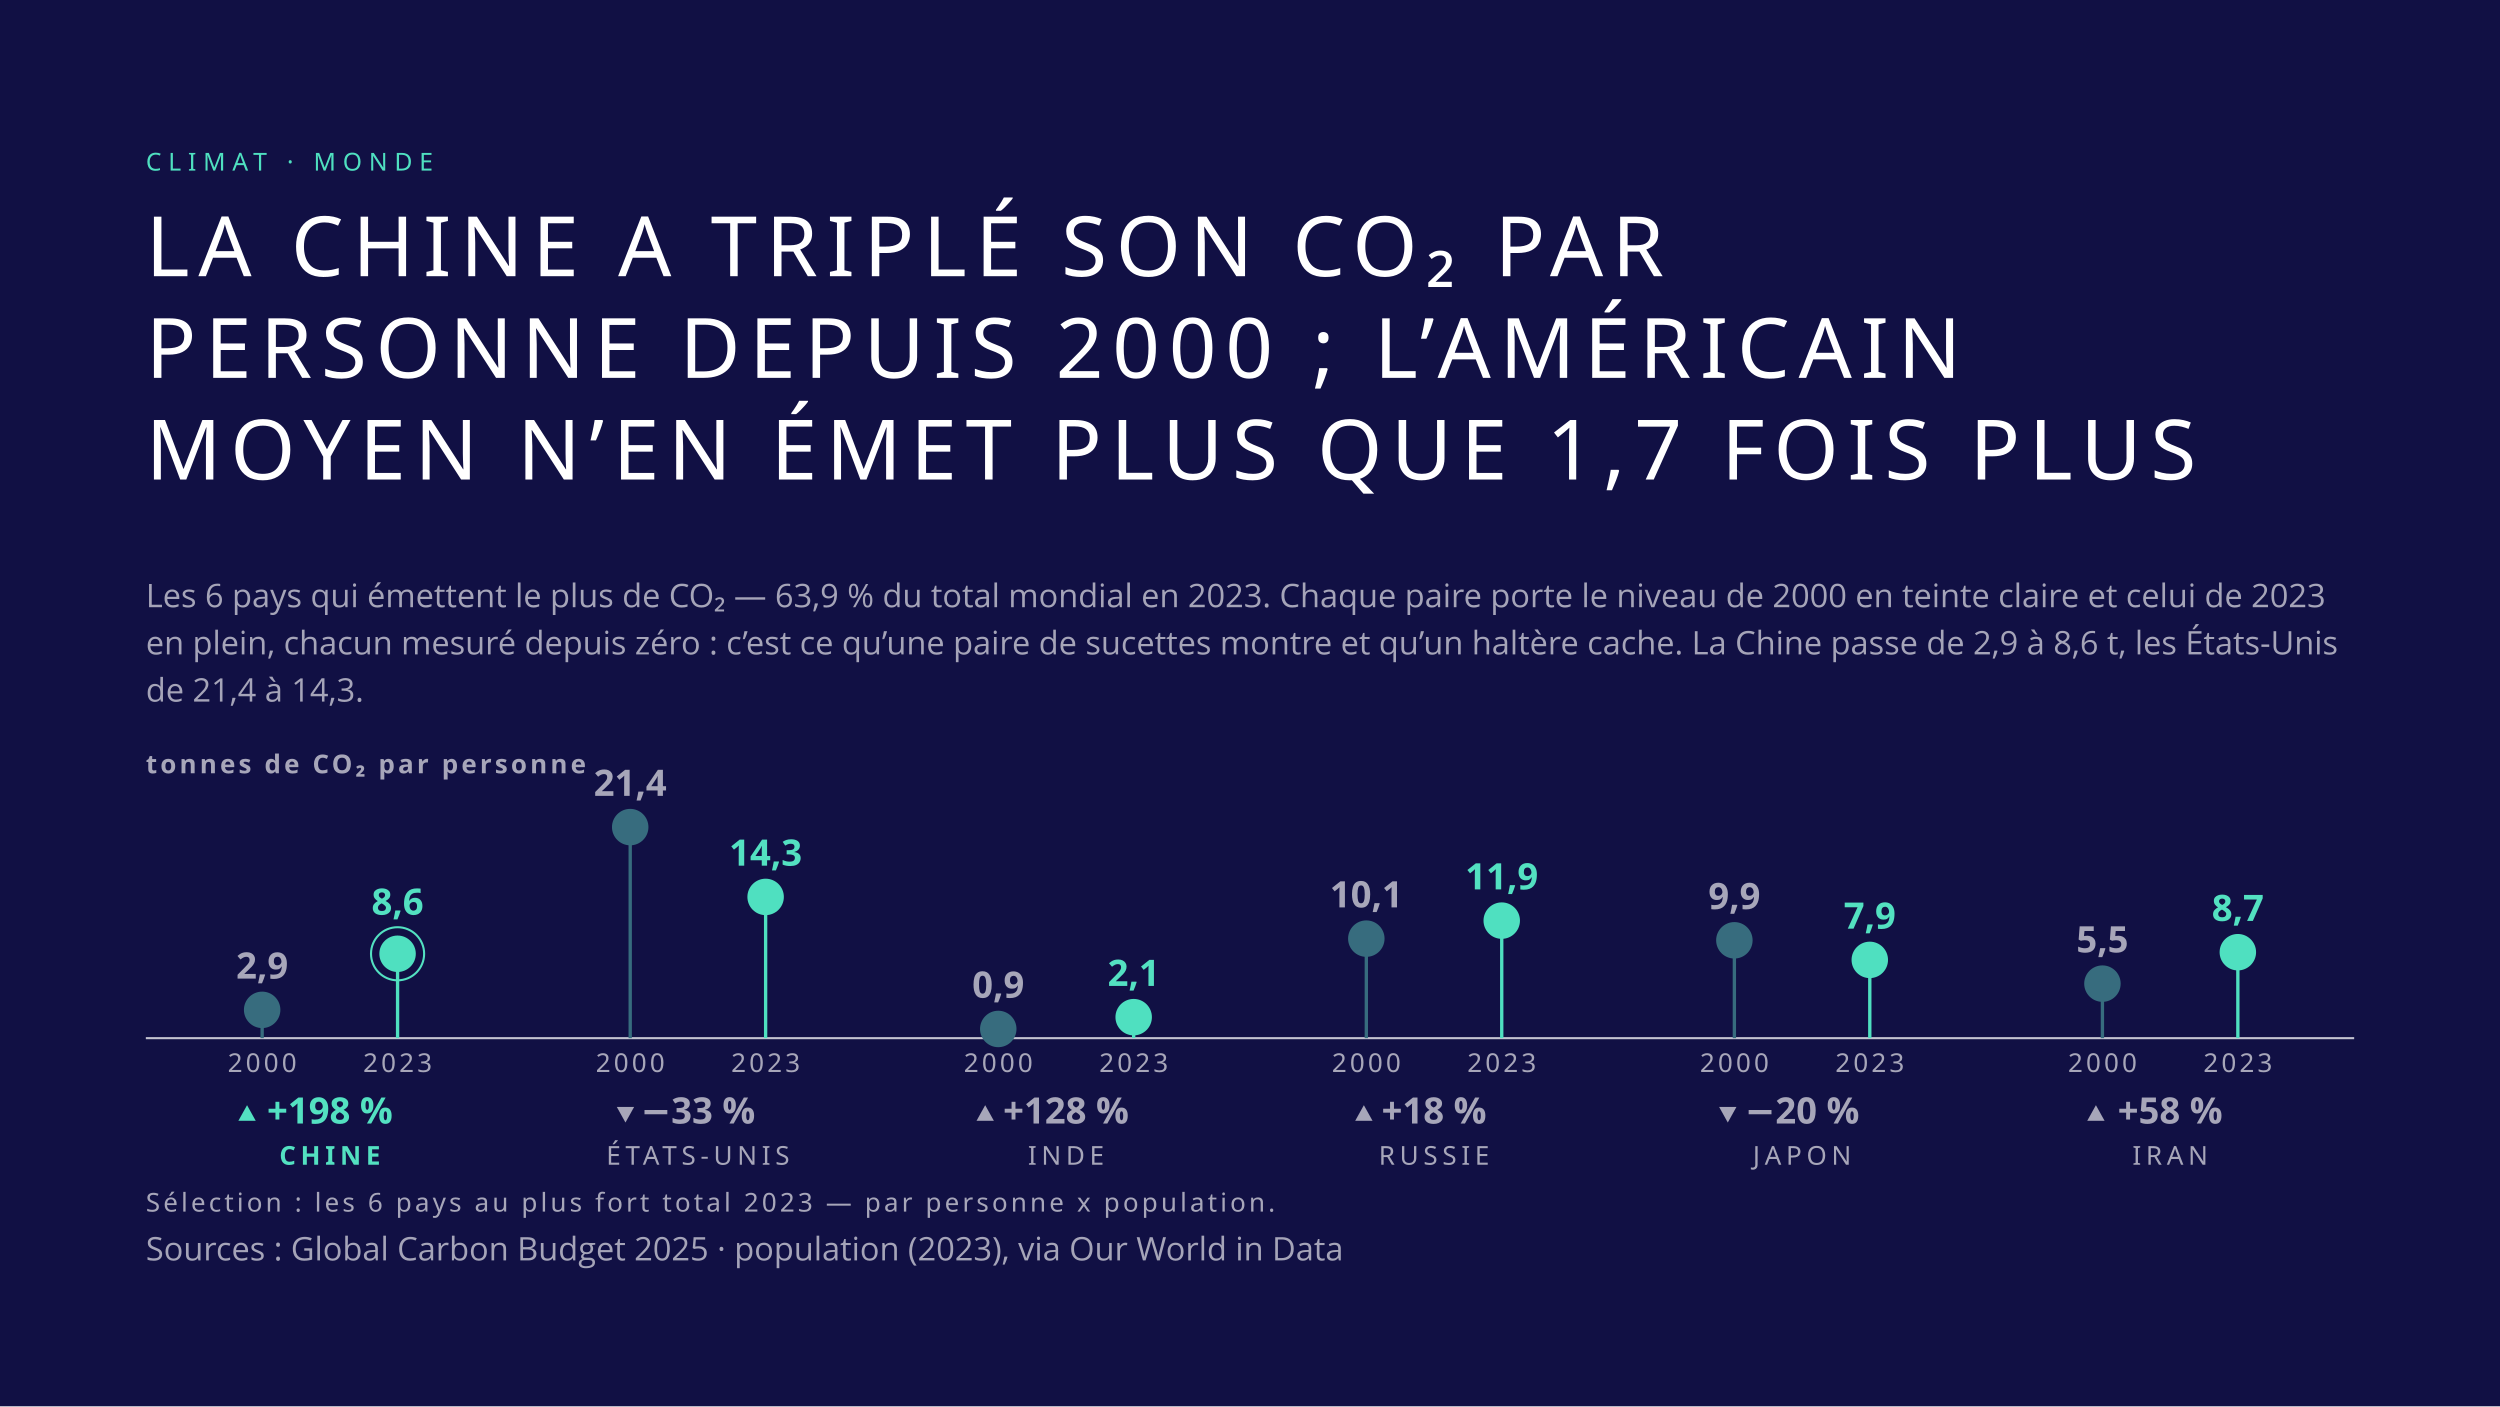
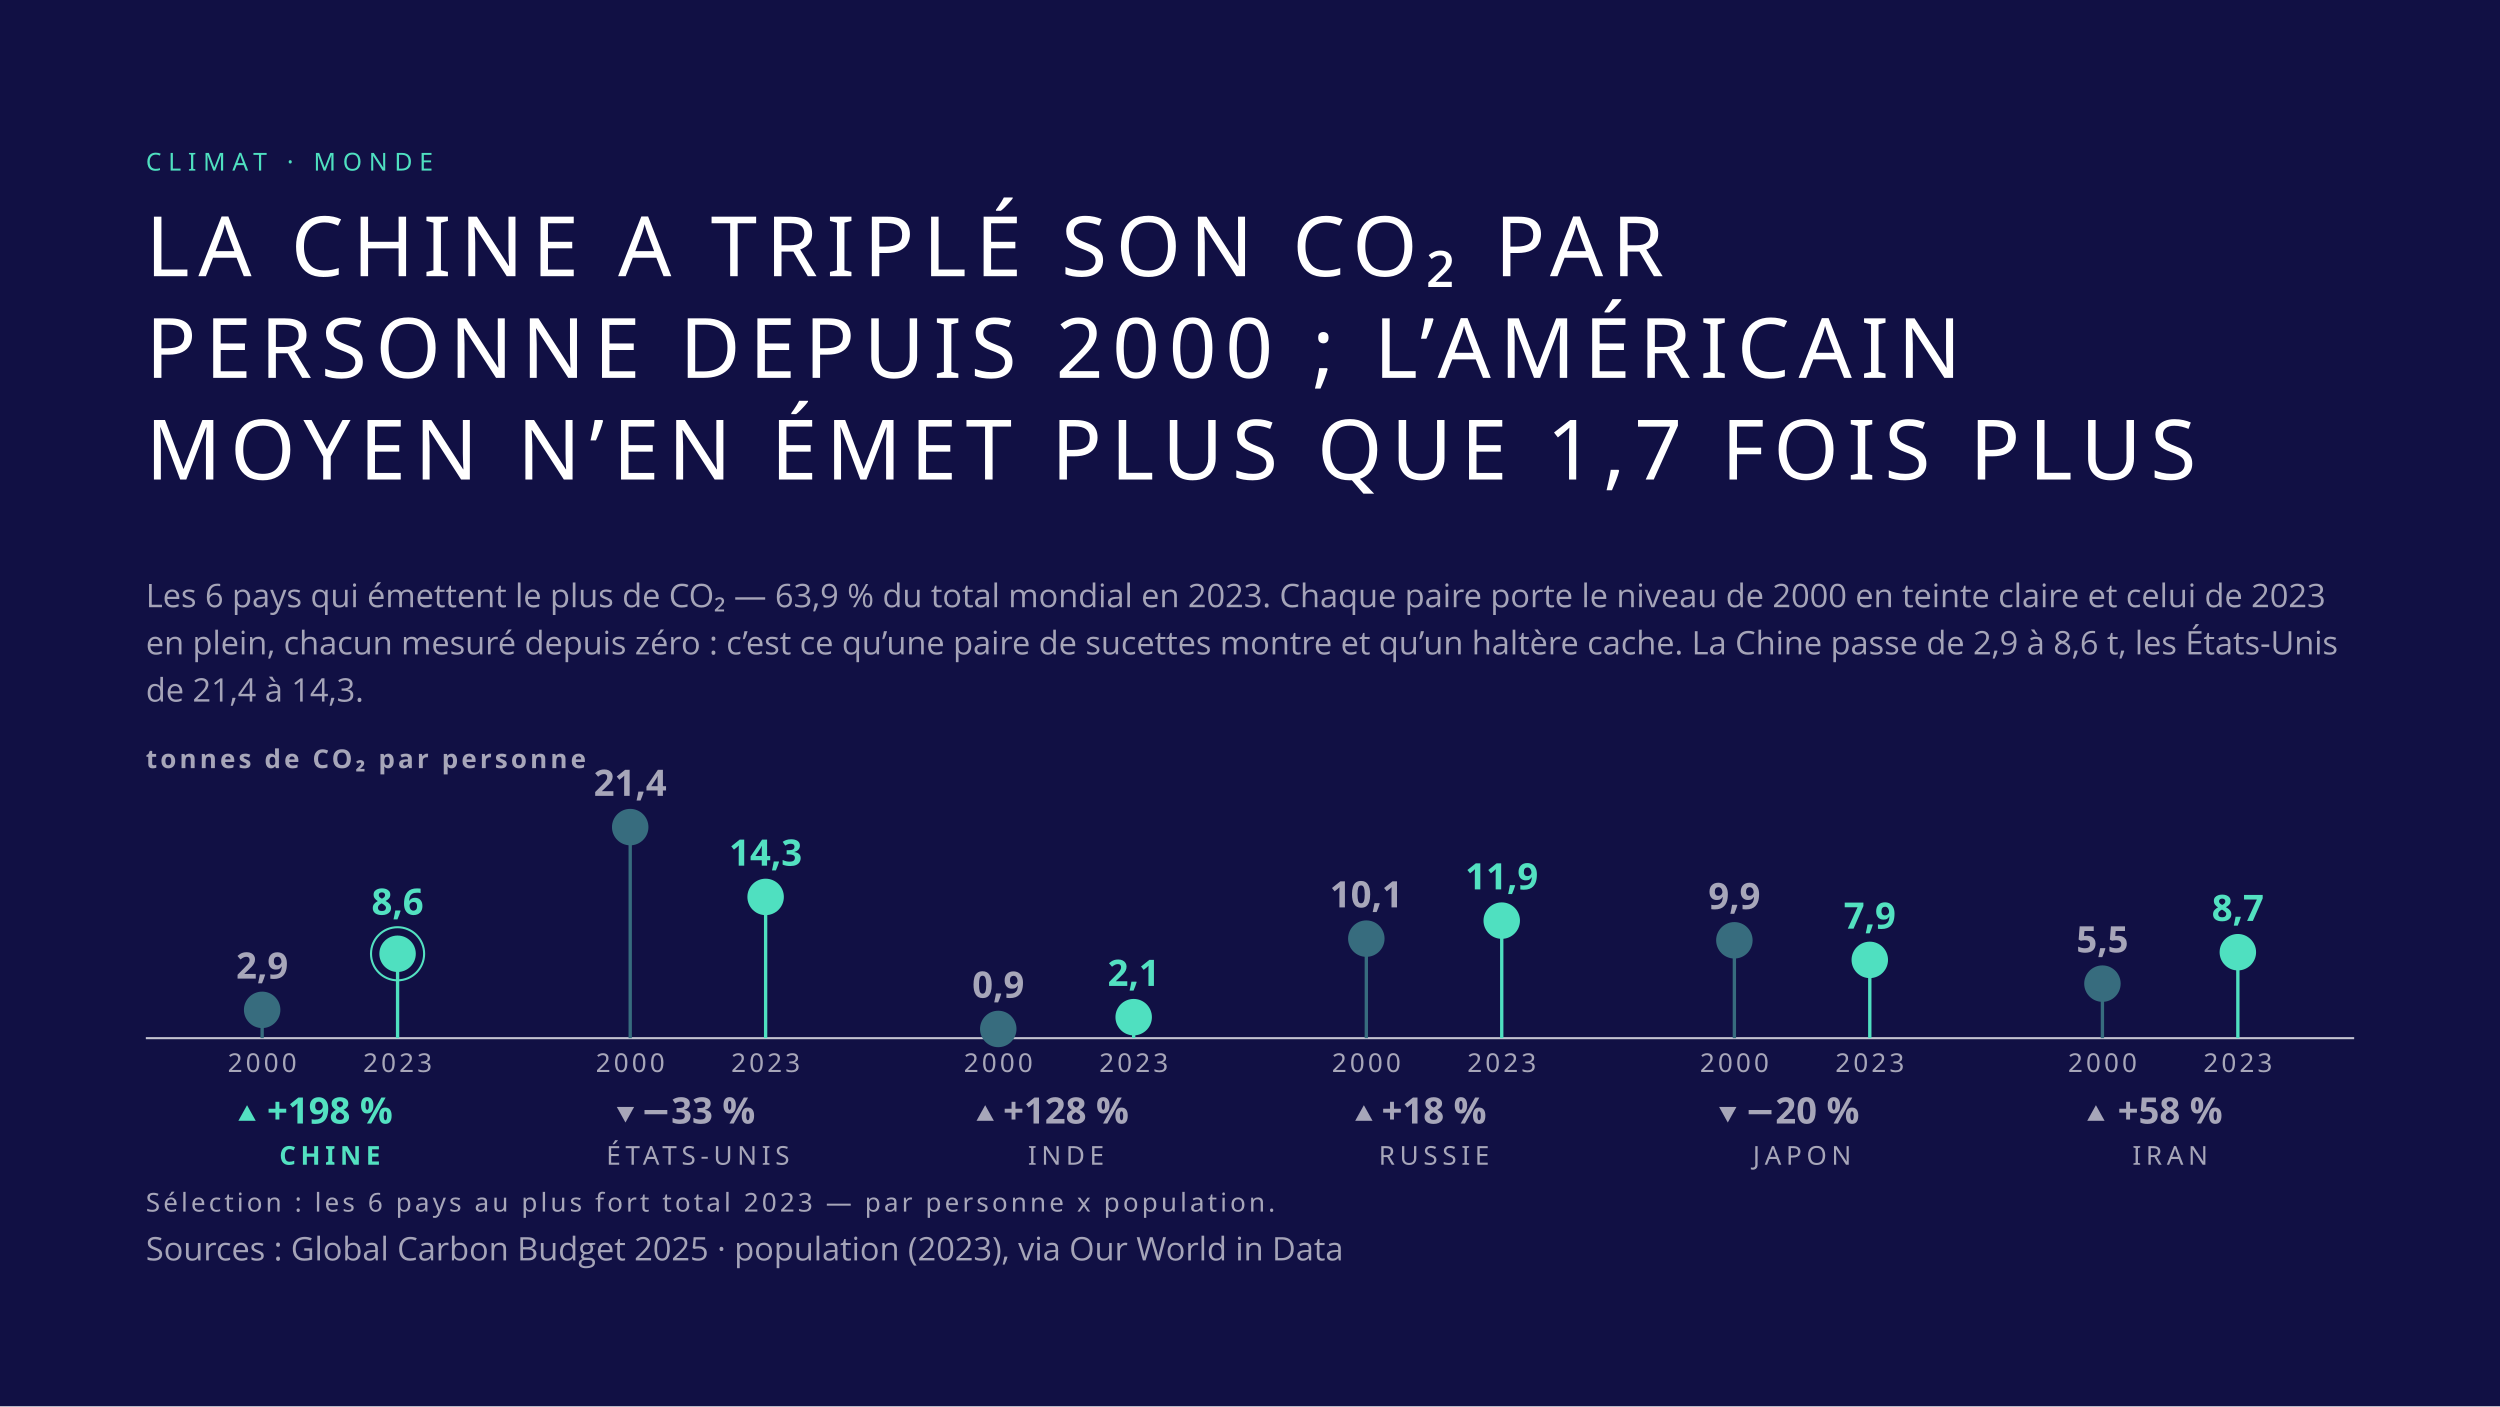
<svg xmlns="http://www.w3.org/2000/svg" width="960" height="540" viewBox="0 0 960 540" role="img" aria-label="Six paires de sucettes, une par pays, mesurant les tonnes de CO₂ par personne en 2000 (teinte claire) et en 2023 (plein), chaque tige partant de zéro. Sous chaque paire, un triangle donne le sens du changement, suivi du pourcentage et du nom du pays. La Chine monte de 2,9 à 8,6 tonnes, les États-Unis descendent de 21,4 à 14,3 : le rapport entre les deux passe de 7,5 à 1,7.">
  <rect x="0" y="0" width="960" height="540" fill="#111044" />
  <text x="56" y="65.5" font-family="Montserrat" font-size="9.5" font-weight="500" font-style="normal" letter-spacing="2.6" fill="#4FE0C0">CLIMAT · MONDE</text>
  <text x="56" y="106.05" font-family="Montserrat" font-size="32" font-weight="400" font-style="normal" letter-spacing="3.4" fill="#FFFFFF">LA CHINE A TRIPLÉ SON CO₂ PAR</text>
  <text x="56" y="145.089" font-family="Montserrat" font-size="32" font-weight="400" font-style="normal" letter-spacing="3.4" fill="#FFFFFF">PERSONNE DEPUIS 2000 ; L’AMÉRICAIN</text>
  <text x="56" y="184.128" font-family="Montserrat" font-size="32" font-weight="400" font-style="normal" letter-spacing="3.4" fill="#FFFFFF">MOYEN N’EN ÉMET PLUS QUE 1,7 FOIS PLUS</text>
  <text x="56" y="233.167" font-family="Open Sans" font-size="12.5" font-weight="400" font-style="normal" letter-spacing="0" fill="#a5a4b8">Les 6 pays qui émettent le plus de CO₂ — 63,9 % du total mondial en 2023. Chaque paire porte le niveau de 2000 en teinte claire et celui de 2023</text>
  <text x="56" y="251.293" font-family="Open Sans" font-size="12.5" font-weight="400" font-style="normal" letter-spacing="0" fill="#a5a4b8">en plein, chacun mesuré depuis zéro : c’est ce qu’une paire de sucettes montre et qu’un haltère cache. La Chine passe de 2,9 à 8,6 t, les États-Unis</text>
  <text x="56" y="269.419" font-family="Open Sans" font-size="12.5" font-weight="400" font-style="normal" letter-spacing="0" fill="#a5a4b8">de 21,4 à 14,3.</text>
-   <text x="56" y="296.945" font-family="Montserrat" font-size="10" font-weight="700" font-style="normal" letter-spacing="1.2" fill="#a7a6b9">tonnes de CO₂ par personne</text>
+   <text x="56" y="294.955" font-family="Montserrat" font-size="10" font-weight="700" font-style="normal" letter-spacing="1.2" fill="#a7a6b9">tonnes de CO₂ par personne</text>
  <line x1="56" x2="904" y1="398.655" y2="398.655" stroke="#c4c3d0" stroke-width="0.8" />
  <g>
    <line x1="100.667" x2="100.667" y1="398.655" y2="387.784" stroke="#376c7e" stroke-width="1.28" />
    <circle cx="100.667" cy="387.784" r="7" fill="#376c7e" />
    <text x="100.667" y="375.784" text-anchor="middle" font-family="Montserrat" font-size="14" font-weight="600" font-style="normal" letter-spacing="0" fill="#a7a6b9">2,9</text>
    <line x1="152.667" x2="152.667" y1="398.655" y2="366.247" stroke="#4FE0C0" stroke-width="1.28" />
    <circle cx="152.667" cy="366.247" r="7" fill="#4FE0C0" />
    <circle cx="152.667" cy="366.247" r="10.2" fill="none" stroke="#53e1c1" stroke-width="0.8" />
    <text x="152.667" y="351.247" text-anchor="middle" font-family="Montserrat" font-size="14" font-weight="700" font-style="normal" letter-spacing="0" fill="#53e1c1">8,6</text>
    <text x="100.667" y="411.655" text-anchor="middle" font-family="Montserrat" font-size="10" font-weight="400" font-style="normal" letter-spacing="1.2" fill="#a7a6b9">2000</text>
    <text x="152.667" y="411.655" text-anchor="middle" font-family="Montserrat" font-size="10" font-weight="400" font-style="normal" letter-spacing="1.2" fill="#a7a6b9">2023</text>
    <path d="M 94.867 424.389 L 98.199 430.387 L 91.535 430.387 Z" fill="#53e1c1" />
    <text x="126.667" y="431.445" text-anchor="middle" font-family="Montserrat" font-size="14" font-weight="700" font-style="normal" letter-spacing="0" fill="#53e1c1">+198 %</text>
    <text x="126.667" y="447.259" text-anchor="middle" font-family="Montserrat" font-size="10" font-weight="700" font-style="normal" letter-spacing="1.8" fill="#53e1c1">CHINE</text>
  </g>
  <g>
    <line x1="242" x2="242" y1="398.655" y2="317.608" stroke="#376c7e" stroke-width="1.28" />
    <circle cx="242" cy="317.608" r="7" fill="#376c7e" />
    <text x="242" y="305.608" text-anchor="middle" font-family="Montserrat" font-size="14" font-weight="600" font-style="normal" letter-spacing="0" fill="#a7a6b9">21,4</text>
    <line x1="294" x2="294" y1="398.655" y2="344.418" stroke="#4FE0C0" stroke-width="1.28" />
    <circle cx="294" cy="344.418" r="7" fill="#4FE0C0" />
    <text x="294" y="332.418" text-anchor="middle" font-family="Montserrat" font-size="14" font-weight="600" font-style="normal" letter-spacing="0" fill="#53e1c1">14,3</text>
    <text x="242" y="411.655" text-anchor="middle" font-family="Montserrat" font-size="10" font-weight="400" font-style="normal" letter-spacing="1.2" fill="#a7a6b9">2000</text>
    <text x="294" y="411.655" text-anchor="middle" font-family="Montserrat" font-size="10" font-weight="400" font-style="normal" letter-spacing="1.2" fill="#a7a6b9">2023</text>
    <path d="M 240.176 431.053 L 243.508 425.055 L 236.844 425.055 Z" fill="#a7a6b9" />
    <text x="268" y="431.445" text-anchor="middle" font-family="Montserrat" font-size="14" font-weight="600" font-style="normal" letter-spacing="0" fill="#a7a6b9">−33 %</text>
    <text x="268" y="447.259" text-anchor="middle" font-family="Montserrat" font-size="10" font-weight="500" font-style="normal" letter-spacing="1.8" fill="#a7a6b9">ÉTATS-UNIS</text>
  </g>
  <g>
    <line x1="383.333" x2="383.333" y1="398.655" y2="395.121" stroke="#376c7e" stroke-width="1.28" />
    <circle cx="383.333" cy="395.121" r="7" fill="#376c7e" />
    <text x="383.333" y="383.121" text-anchor="middle" font-family="Montserrat" font-size="14" font-weight="600" font-style="normal" letter-spacing="0" fill="#a7a6b9">0,9</text>
    <line x1="435.333" x2="435.333" y1="398.655" y2="390.588" stroke="#4FE0C0" stroke-width="1.28" />
    <circle cx="435.333" cy="390.588" r="7" fill="#4FE0C0" />
    <text x="435.333" y="378.588" text-anchor="middle" font-family="Montserrat" font-size="14" font-weight="600" font-style="normal" letter-spacing="0" fill="#53e1c1">2,1</text>
    <text x="383.333" y="411.655" text-anchor="middle" font-family="Montserrat" font-size="10" font-weight="400" font-style="normal" letter-spacing="1.2" fill="#a7a6b9">2000</text>
    <text x="435.333" y="411.655" text-anchor="middle" font-family="Montserrat" font-size="10" font-weight="400" font-style="normal" letter-spacing="1.2" fill="#a7a6b9">2023</text>
    <path d="M 378.317 424.389 L 381.649 430.387 L 374.985 430.387 Z" fill="#a7a6b9" />
    <text x="409.333" y="431.445" text-anchor="middle" font-family="Montserrat" font-size="14" font-weight="600" font-style="normal" letter-spacing="0" fill="#a7a6b9">+128 %</text>
    <text x="409.333" y="447.259" text-anchor="middle" font-family="Montserrat" font-size="10" font-weight="500" font-style="normal" letter-spacing="1.8" fill="#a7a6b9">INDE</text>
  </g>
  <g>
    <line x1="524.667" x2="524.667" y1="398.655" y2="360.433" stroke="#376c7e" stroke-width="1.28" />
    <circle cx="524.667" cy="360.433" r="7" fill="#376c7e" />
    <text x="524.667" y="348.433" text-anchor="middle" font-family="Montserrat" font-size="14" font-weight="600" font-style="normal" letter-spacing="0" fill="#a7a6b9">10,1</text>
    <line x1="576.667" x2="576.667" y1="398.655" y2="353.52" stroke="#4FE0C0" stroke-width="1.28" />
    <circle cx="576.667" cy="353.52" r="7" fill="#4FE0C0" />
    <text x="576.667" y="341.52" text-anchor="middle" font-family="Montserrat" font-size="14" font-weight="600" font-style="normal" letter-spacing="0" fill="#53e1c1">11,9</text>
    <text x="524.667" y="411.655" text-anchor="middle" font-family="Montserrat" font-size="10" font-weight="400" font-style="normal" letter-spacing="1.2" fill="#a7a6b9">2000</text>
    <text x="576.667" y="411.655" text-anchor="middle" font-family="Montserrat" font-size="10" font-weight="400" font-style="normal" letter-spacing="1.2" fill="#a7a6b9">2023</text>
    <path d="M 523.725 424.389 L 527.057 430.387 L 520.393 430.387 Z" fill="#a7a6b9" />
    <text x="550.667" y="431.445" text-anchor="middle" font-family="Montserrat" font-size="14" font-weight="600" font-style="normal" letter-spacing="0" fill="#a7a6b9">+18 %</text>
    <text x="550.667" y="447.259" text-anchor="middle" font-family="Montserrat" font-size="10" font-weight="500" font-style="normal" letter-spacing="1.8" fill="#a7a6b9">RUSSIE</text>
  </g>
  <g>
    <line x1="666" x2="666" y1="398.655" y2="361.079" stroke="#376c7e" stroke-width="1.28" />
    <circle cx="666" cy="361.079" r="7" fill="#376c7e" />
    <text x="666" y="349.079" text-anchor="middle" font-family="Montserrat" font-size="14" font-weight="600" font-style="normal" letter-spacing="0" fill="#a7a6b9">9,9</text>
    <line x1="718" x2="718" y1="398.655" y2="368.599" stroke="#4FE0C0" stroke-width="1.28" />
    <circle cx="718" cy="368.599" r="7" fill="#4FE0C0" />
    <text x="718" y="356.599" text-anchor="middle" font-family="Montserrat" font-size="14" font-weight="600" font-style="normal" letter-spacing="0" fill="#53e1c1">7,9</text>
    <text x="666" y="411.655" text-anchor="middle" font-family="Montserrat" font-size="10" font-weight="400" font-style="normal" letter-spacing="1.2" fill="#a7a6b9">2000</text>
    <text x="718" y="411.655" text-anchor="middle" font-family="Montserrat" font-size="10" font-weight="400" font-style="normal" letter-spacing="1.2" fill="#a7a6b9">2023</text>
    <path d="M 663.469 431.053 L 666.801 425.055 L 660.137 425.055 Z" fill="#a7a6b9" />
    <text x="692" y="431.445" text-anchor="middle" font-family="Montserrat" font-size="14" font-weight="600" font-style="normal" letter-spacing="0" fill="#a7a6b9">−20 %</text>
    <text x="692" y="447.259" text-anchor="middle" font-family="Montserrat" font-size="10" font-weight="500" font-style="normal" letter-spacing="1.8" fill="#a7a6b9">JAPON</text>
  </g>
  <g>
    <line x1="807.333" x2="807.333" y1="398.655" y2="377.714" stroke="#376c7e" stroke-width="1.28" />
    <circle cx="807.333" cy="377.714" r="7" fill="#376c7e" />
    <text x="807.333" y="365.714" text-anchor="middle" font-family="Montserrat" font-size="14" font-weight="600" font-style="normal" letter-spacing="0" fill="#a7a6b9">5,5</text>
    <line x1="859.333" x2="859.333" y1="398.655" y2="365.645" stroke="#4FE0C0" stroke-width="1.28" />
    <circle cx="859.333" cy="365.645" r="7" fill="#4FE0C0" />
    <text x="859.333" y="353.645" text-anchor="middle" font-family="Montserrat" font-size="14" font-weight="600" font-style="normal" letter-spacing="0" fill="#53e1c1">8,7</text>
    <text x="807.333" y="411.655" text-anchor="middle" font-family="Montserrat" font-size="10" font-weight="400" font-style="normal" letter-spacing="1.2" fill="#a7a6b9">2000</text>
    <text x="859.333" y="411.655" text-anchor="middle" font-family="Montserrat" font-size="10" font-weight="400" font-style="normal" letter-spacing="1.2" fill="#a7a6b9">2023</text>
    <path d="M 804.83 424.389 L 808.162 430.387 L 801.498 430.387 Z" fill="#a7a6b9" />
    <text x="833.333" y="431.445" text-anchor="middle" font-family="Montserrat" font-size="14" font-weight="600" font-style="normal" letter-spacing="0" fill="#a7a6b9">+58 %</text>
    <text x="833.333" y="447.259" text-anchor="middle" font-family="Montserrat" font-size="10" font-weight="500" font-style="normal" letter-spacing="1.8" fill="#a7a6b9">IRAN</text>
  </g>
  <text x="56" y="465.259" font-family="Montserrat" font-size="10" font-weight="400" font-style="normal" letter-spacing="1.2" fill="#a7a6b9">Sélection : les 6 pays au plus fort total 2023 — par personne x population.</text>
  <text x="56" y="484" font-family="Open Sans" font-size="12.5" font-weight="400" font-style="normal" letter-spacing="0" fill="#a5a4b8">Sources : Global Carbon Budget 2025 · population (2023), via Our World in Data</text>
</svg>
